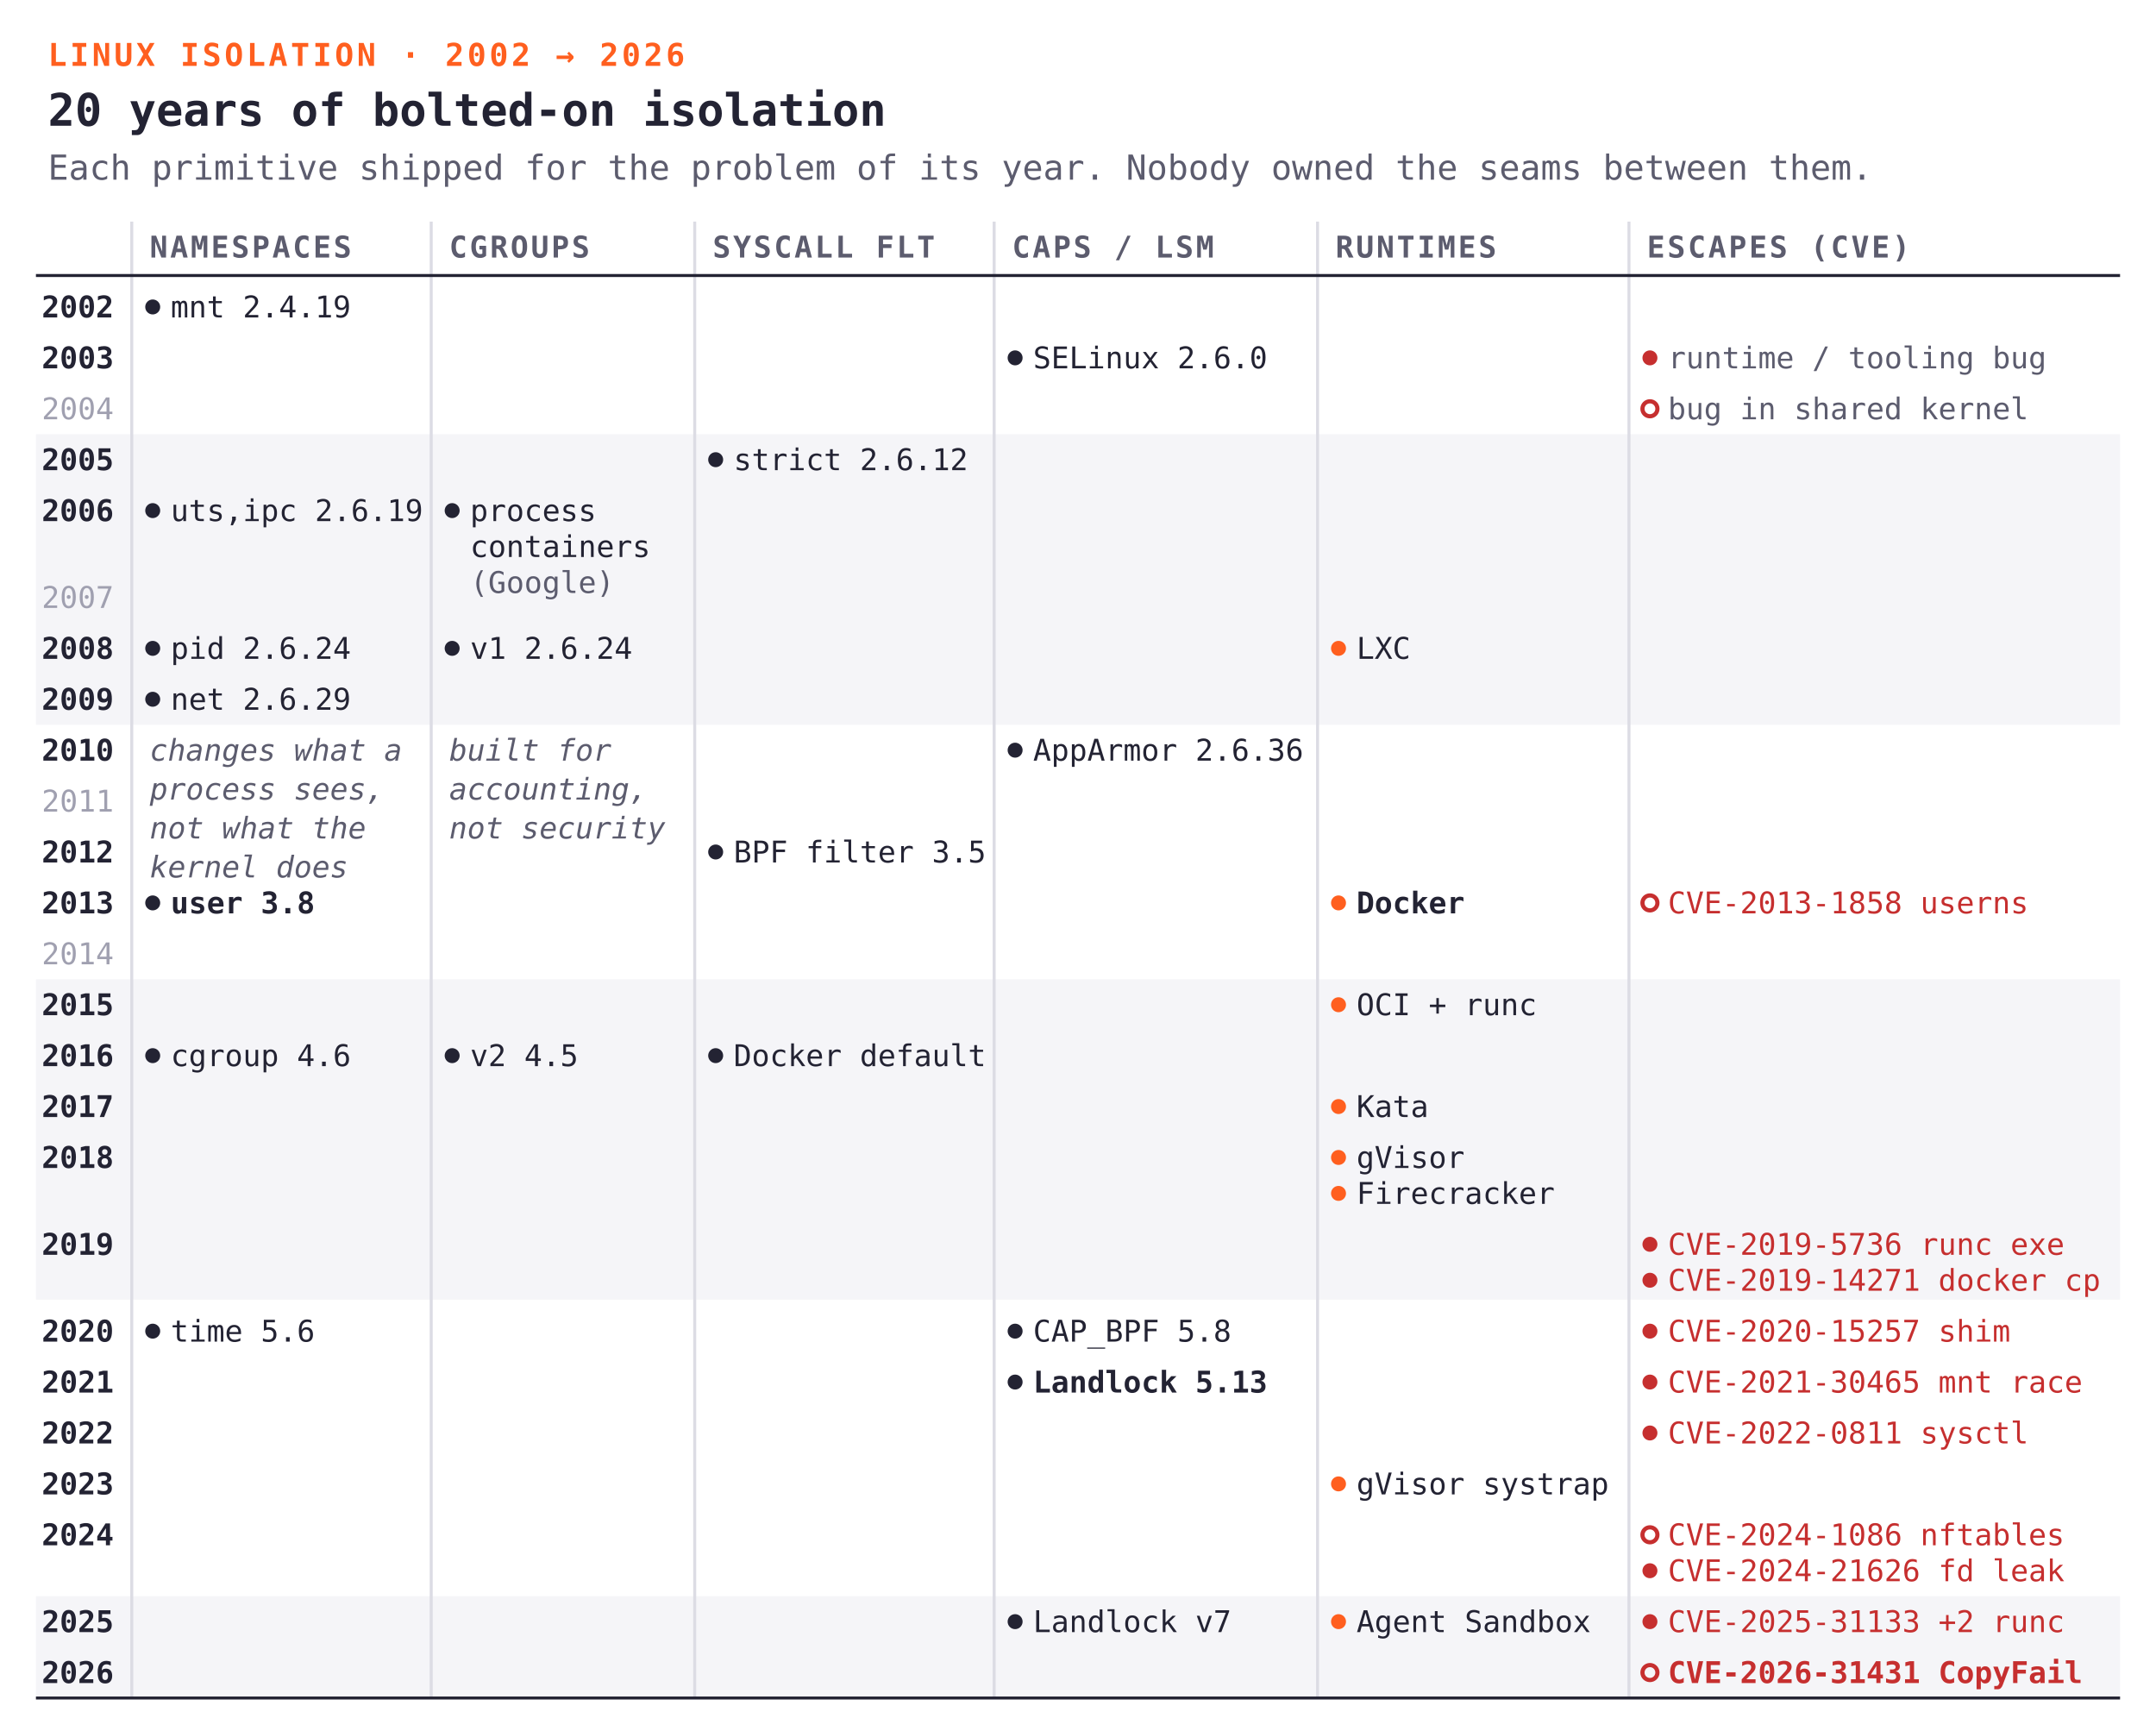
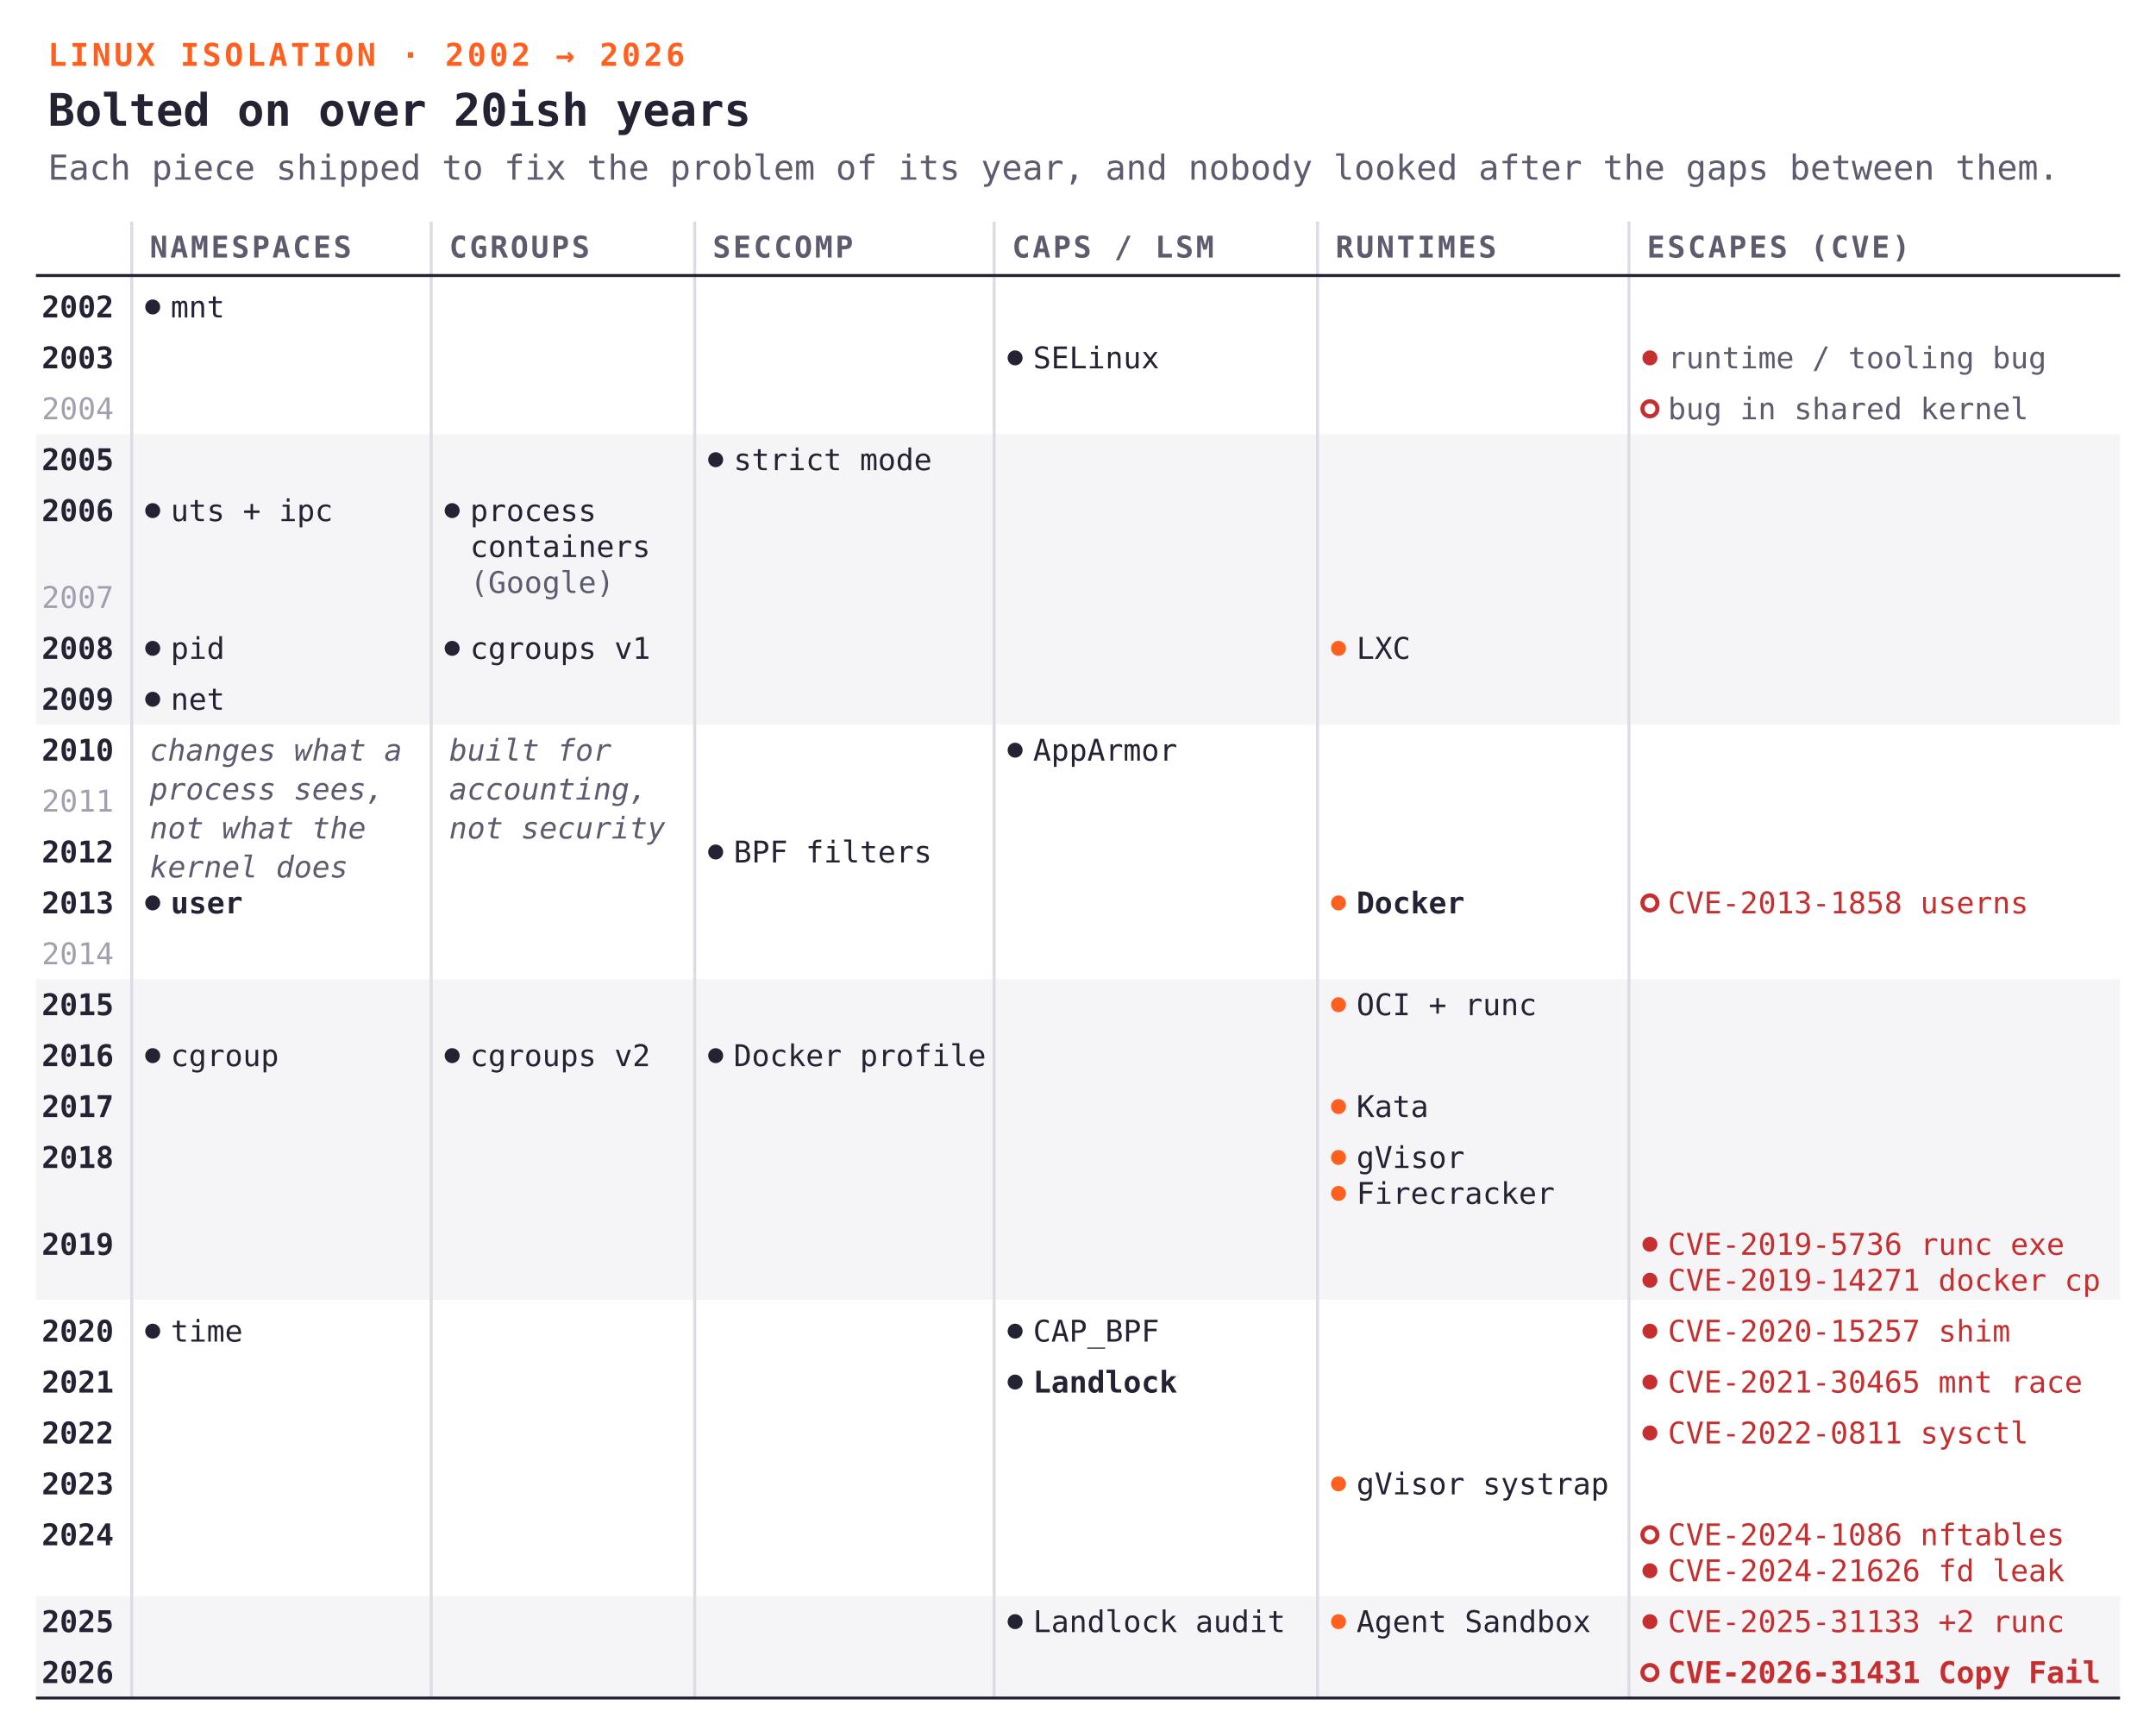
<svg xmlns="http://www.w3.org/2000/svg" viewBox="0 0 720 578" role="img" aria-labelledby="title desc" font-family="'Roboto Mono', ui-monospace, SFMono-Regular, Menlo, Consolas, 'DejaVu Sans Mono', monospace">
  <style>
    text { fill: #232333; font-size: 10px; }
    .m { fill: #5c5c6e; }
    .k { font-size: 10.5px; font-weight: 600; letter-spacing: .1em; fill: #ff5f1f; }
    .t { font-size: 15px; font-weight: 700; }
    .c { font-size: 11.5px; fill: #5c5c6e; }
    .lane { font-size: 10px; font-weight: 600; letter-spacing: .08em; fill: #5c5c6e; }
    .yr { font-size: 10px; fill: #a0a0b0; }
    .yr.on { fill: #232333; font-weight: 600; }
    .note { font-size: 10px; fill: #5c5c6e; font-style: italic; }
    .red { fill: #c62f2f; }
    .dot { fill: #232333; }
    .dot.rt { fill: #ff5f1f; }
    .dot.cve { fill: #c62f2f; }
    .dot.kcve { fill: none; stroke: #c62f2f; stroke-width: 1.4; }
  </style>
  <text class="k" x="16" y="22">LINUX ISOLATION · 2002 → 2026</text>
-   <text class="t" x="16" y="42">20 years of bolted-on isolation</text>
-   <text class="c" x="16" y="60">Each primitive shipped for the problem of its year. Nobody owned the seams between them.</text>
+   <text class="t" x="16" y="42">Bolted on over 20ish years</text>
+   <text class="c" x="16" y="60">Each piece shipped to fix the problem of its year, and nobody looked after the gaps between them.</text>
  <g fill="#f5f5f8">
    <rect x="12" y="145" width="696" height="97" />
    <rect x="12" y="327" width="696" height="107" />
    <rect x="12" y="533" width="696" height="34" />
  </g>
  <g stroke="#dcdce4" stroke-width="1">
    <line x1="44" y1="74" x2="44" y2="567" />
    <line x1="144" y1="74" x2="144" y2="567" />
    <line x1="232" y1="74" x2="232" y2="567" />
    <line x1="332" y1="74" x2="332" y2="567" />
    <line x1="440" y1="74" x2="440" y2="567" />
    <line x1="544" y1="74" x2="544" y2="567" />
  </g>
  <line x1="12" y1="92" x2="708" y2="92" stroke="#232333" stroke-width="1" />
  <line x1="12" y1="567" x2="708" y2="567" stroke="#232333" stroke-width="1" />
  <text class="lane" x="50" y="86">NAMESPACES</text>
  <text class="lane" x="150" y="86">CGROUPS</text>
-   <text class="lane" x="238" y="86">SYSCALL FLT</text>
+   <text class="lane" x="238" y="86">SECCOMP</text>
  <text class="lane" x="338" y="86">CAPS / LSM</text>
  <text class="lane" x="446" y="86">RUNTIMES</text>
  <text class="lane" x="550" y="86">ESCAPES (CVE)</text>
  <g text-anchor="end">
    <text class="yr on" x="38" y="106">2002</text>
    <text class="yr on" x="38" y="123">2003</text>
    <text class="yr" x="38" y="140">2004</text>
    <text class="yr on" x="38" y="157">2005</text>
    <text class="yr on" x="38" y="174">2006</text>
    <text class="yr" x="38" y="203">2007</text>
    <text class="yr on" x="38" y="220">2008</text>
    <text class="yr on" x="38" y="237">2009</text>
    <text class="yr on" x="38" y="254">2010</text>
    <text class="yr" x="38" y="271">2011</text>
    <text class="yr on" x="38" y="288">2012</text>
    <text class="yr on" x="38" y="305">2013</text>
    <text class="yr" x="38" y="322">2014</text>
    <text class="yr on" x="38" y="339">2015</text>
    <text class="yr on" x="38" y="356">2016</text>
    <text class="yr on" x="38" y="373">2017</text>
    <text class="yr on" x="38" y="390">2018</text>
    <text class="yr on" x="38" y="419">2019</text>
    <text class="yr on" x="38" y="448">2020</text>
    <text class="yr on" x="38" y="465">2021</text>
    <text class="yr on" x="38" y="482">2022</text>
    <text class="yr on" x="38" y="499">2023</text>
    <text class="yr on" x="38" y="516">2024</text>
    <text class="yr on" x="38" y="545">2025</text>
    <text class="yr on" x="38" y="562">2026</text>
  </g>
  <circle class="dot" cx="51" cy="102.5" r="2.5" />
-   <text x="57" y="106">mnt 2.4.19</text>
+   <text x="57" y="106">mnt</text>
  <circle class="dot" cx="51" cy="170.5" r="2.5" />
-   <text x="57" y="174">uts,ipc 2.6.19</text>
+   <text x="57" y="174">uts + ipc</text>
  <circle class="dot" cx="51" cy="216.5" r="2.5" />
-   <text x="57" y="220">pid 2.6.24</text>
+   <text x="57" y="220">pid</text>
  <circle class="dot" cx="51" cy="233.5" r="2.5" />
-   <text x="57" y="237">net 2.6.29</text>
+   <text x="57" y="237">net</text>
  <circle class="dot" cx="51" cy="301.5" r="2.5" />
-   <text x="57" y="305" font-weight="600">user 3.8</text>
+   <text x="57" y="305" font-weight="600">user</text>
  <circle class="dot" cx="51" cy="352.5" r="2.5" />
-   <text x="57" y="356">cgroup 4.6</text>
+   <text x="57" y="356">cgroup</text>
  <circle class="dot" cx="51" cy="444.5" r="2.5" />
-   <text x="57" y="448">time 5.6</text>
+   <text x="57" y="448">time</text>
  <text class="note" x="50" y="254">changes what a</text>
  <text class="note" x="50" y="267">process sees,</text>
  <text class="note" x="50" y="280">not what the</text>
  <text class="note" x="50" y="293">kernel does</text>
  <circle class="dot" cx="151" cy="170.5" r="2.5" />
  <text x="157" y="174">process</text>
  <text x="157" y="186">containers</text>
  <text class="m" x="157" y="198">(Google)</text>
  <circle class="dot" cx="151" cy="216.5" r="2.5" />
-   <text x="157" y="220">v1 2.6.24</text>
+   <text x="157" y="220">cgroups v1</text>
  <circle class="dot" cx="151" cy="352.5" r="2.5" />
-   <text x="157" y="356">v2 4.5</text>
+   <text x="157" y="356">cgroups v2</text>
  <text class="note" x="150" y="254">built for</text>
  <text class="note" x="150" y="267">accounting,</text>
  <text class="note" x="150" y="280">not security</text>
  <circle class="dot" cx="239" cy="153.5" r="2.5" />
-   <text x="245" y="157">strict 2.6.12</text>
+   <text x="245" y="157">strict mode</text>
  <circle class="dot" cx="239" cy="284.5" r="2.5" />
-   <text x="245" y="288">BPF filter 3.5</text>
+   <text x="245" y="288">BPF filters</text>
  <circle class="dot" cx="239" cy="352.5" r="2.5" />
-   <text x="245" y="356">Docker default</text>
+   <text x="245" y="356">Docker profile</text>
  <circle class="dot" cx="339" cy="119.5" r="2.5" />
-   <text x="345" y="123">SELinux 2.6.0</text>
+   <text x="345" y="123">SELinux</text>
  <circle class="dot" cx="339" cy="250.5" r="2.5" />
-   <text x="345" y="254">AppArmor 2.6.36</text>
+   <text x="345" y="254">AppArmor</text>
  <circle class="dot" cx="339" cy="444.5" r="2.5" />
-   <text x="345" y="448">CAP_BPF 5.8</text>
+   <text x="345" y="448">CAP_BPF</text>
  <circle class="dot" cx="339" cy="461.5" r="2.5" />
-   <text x="345" y="465" font-weight="600">Landlock 5.13</text>
+   <text x="345" y="465" font-weight="600">Landlock</text>
  <circle class="dot" cx="339" cy="541.5" r="2.5" />
-   <text x="345" y="545">Landlock v7</text>
+   <text x="345" y="545">Landlock audit</text>
  <circle class="dot rt" cx="447" cy="216.5" r="2.5" />
  <text x="453" y="220">LXC</text>
  <circle class="dot rt" cx="447" cy="301.5" r="2.5" />
  <text x="453" y="305" font-weight="600">Docker</text>
  <circle class="dot rt" cx="447" cy="335.5" r="2.5" />
  <text x="453" y="339">OCI + runc</text>
  <circle class="dot rt" cx="447" cy="369.5" r="2.5" />
  <text x="453" y="373">Kata</text>
  <circle class="dot rt" cx="447" cy="386.5" r="2.5" />
  <text x="453" y="390">gVisor</text>
  <circle class="dot rt" cx="447" cy="398.5" r="2.5" />
  <text x="453" y="402">Firecracker</text>
  <circle class="dot rt" cx="447" cy="495.5" r="2.5" />
  <text x="453" y="499">gVisor systrap</text>
  <circle class="dot rt" cx="447" cy="541.5" r="2.5" />
  <text x="453" y="545">Agent Sandbox</text>
  <circle class="dot cve" cx="551" cy="119.5" r="2.5" />
  <text class="m" x="557" y="123">runtime / tooling bug</text>
  <circle class="dot kcve" cx="551" cy="136.5" r="2.5" />
  <text class="m" x="557" y="140">bug in shared kernel</text>
  <circle class="dot kcve" cx="551" cy="301.5" r="2.5" />
  <text class="red" x="557" y="305">CVE-2013-1858 userns</text>
  <circle class="dot cve" cx="551" cy="415.5" r="2.5" />
  <text class="red" x="557" y="419">CVE-2019-5736 runc exe</text>
  <circle class="dot cve" cx="551" cy="427.5" r="2.5" />
  <text class="red" x="557" y="431">CVE-2019-14271 docker cp</text>
  <circle class="dot cve" cx="551" cy="444.5" r="2.5" />
  <text class="red" x="557" y="448">CVE-2020-15257 shim</text>
  <circle class="dot cve" cx="551" cy="461.5" r="2.5" />
  <text class="red" x="557" y="465">CVE-2021-30465 mnt race</text>
  <circle class="dot cve" cx="551" cy="478.5" r="2.5" />
  <text class="red" x="557" y="482">CVE-2022-0811 sysctl</text>
  <circle class="dot kcve" cx="551" cy="512.5" r="2.5" />
  <text class="red" x="557" y="516">CVE-2024-1086 nftables</text>
  <circle class="dot cve" cx="551" cy="524.5" r="2.5" />
  <text class="red" x="557" y="528">CVE-2024-21626 fd leak</text>
  <circle class="dot cve" cx="551" cy="541.5" r="2.5" />
  <text class="red" x="557" y="545">CVE-2025-31133 +2 runc</text>
  <circle class="dot kcve" cx="551" cy="558.5" r="2.5" />
-   <text class="red" x="557" y="562" font-weight="700">CVE-2026-31431 CopyFail</text>
+   <text class="red" x="557" y="562" font-weight="700">CVE-2026-31431 Copy Fail</text>
</svg>
